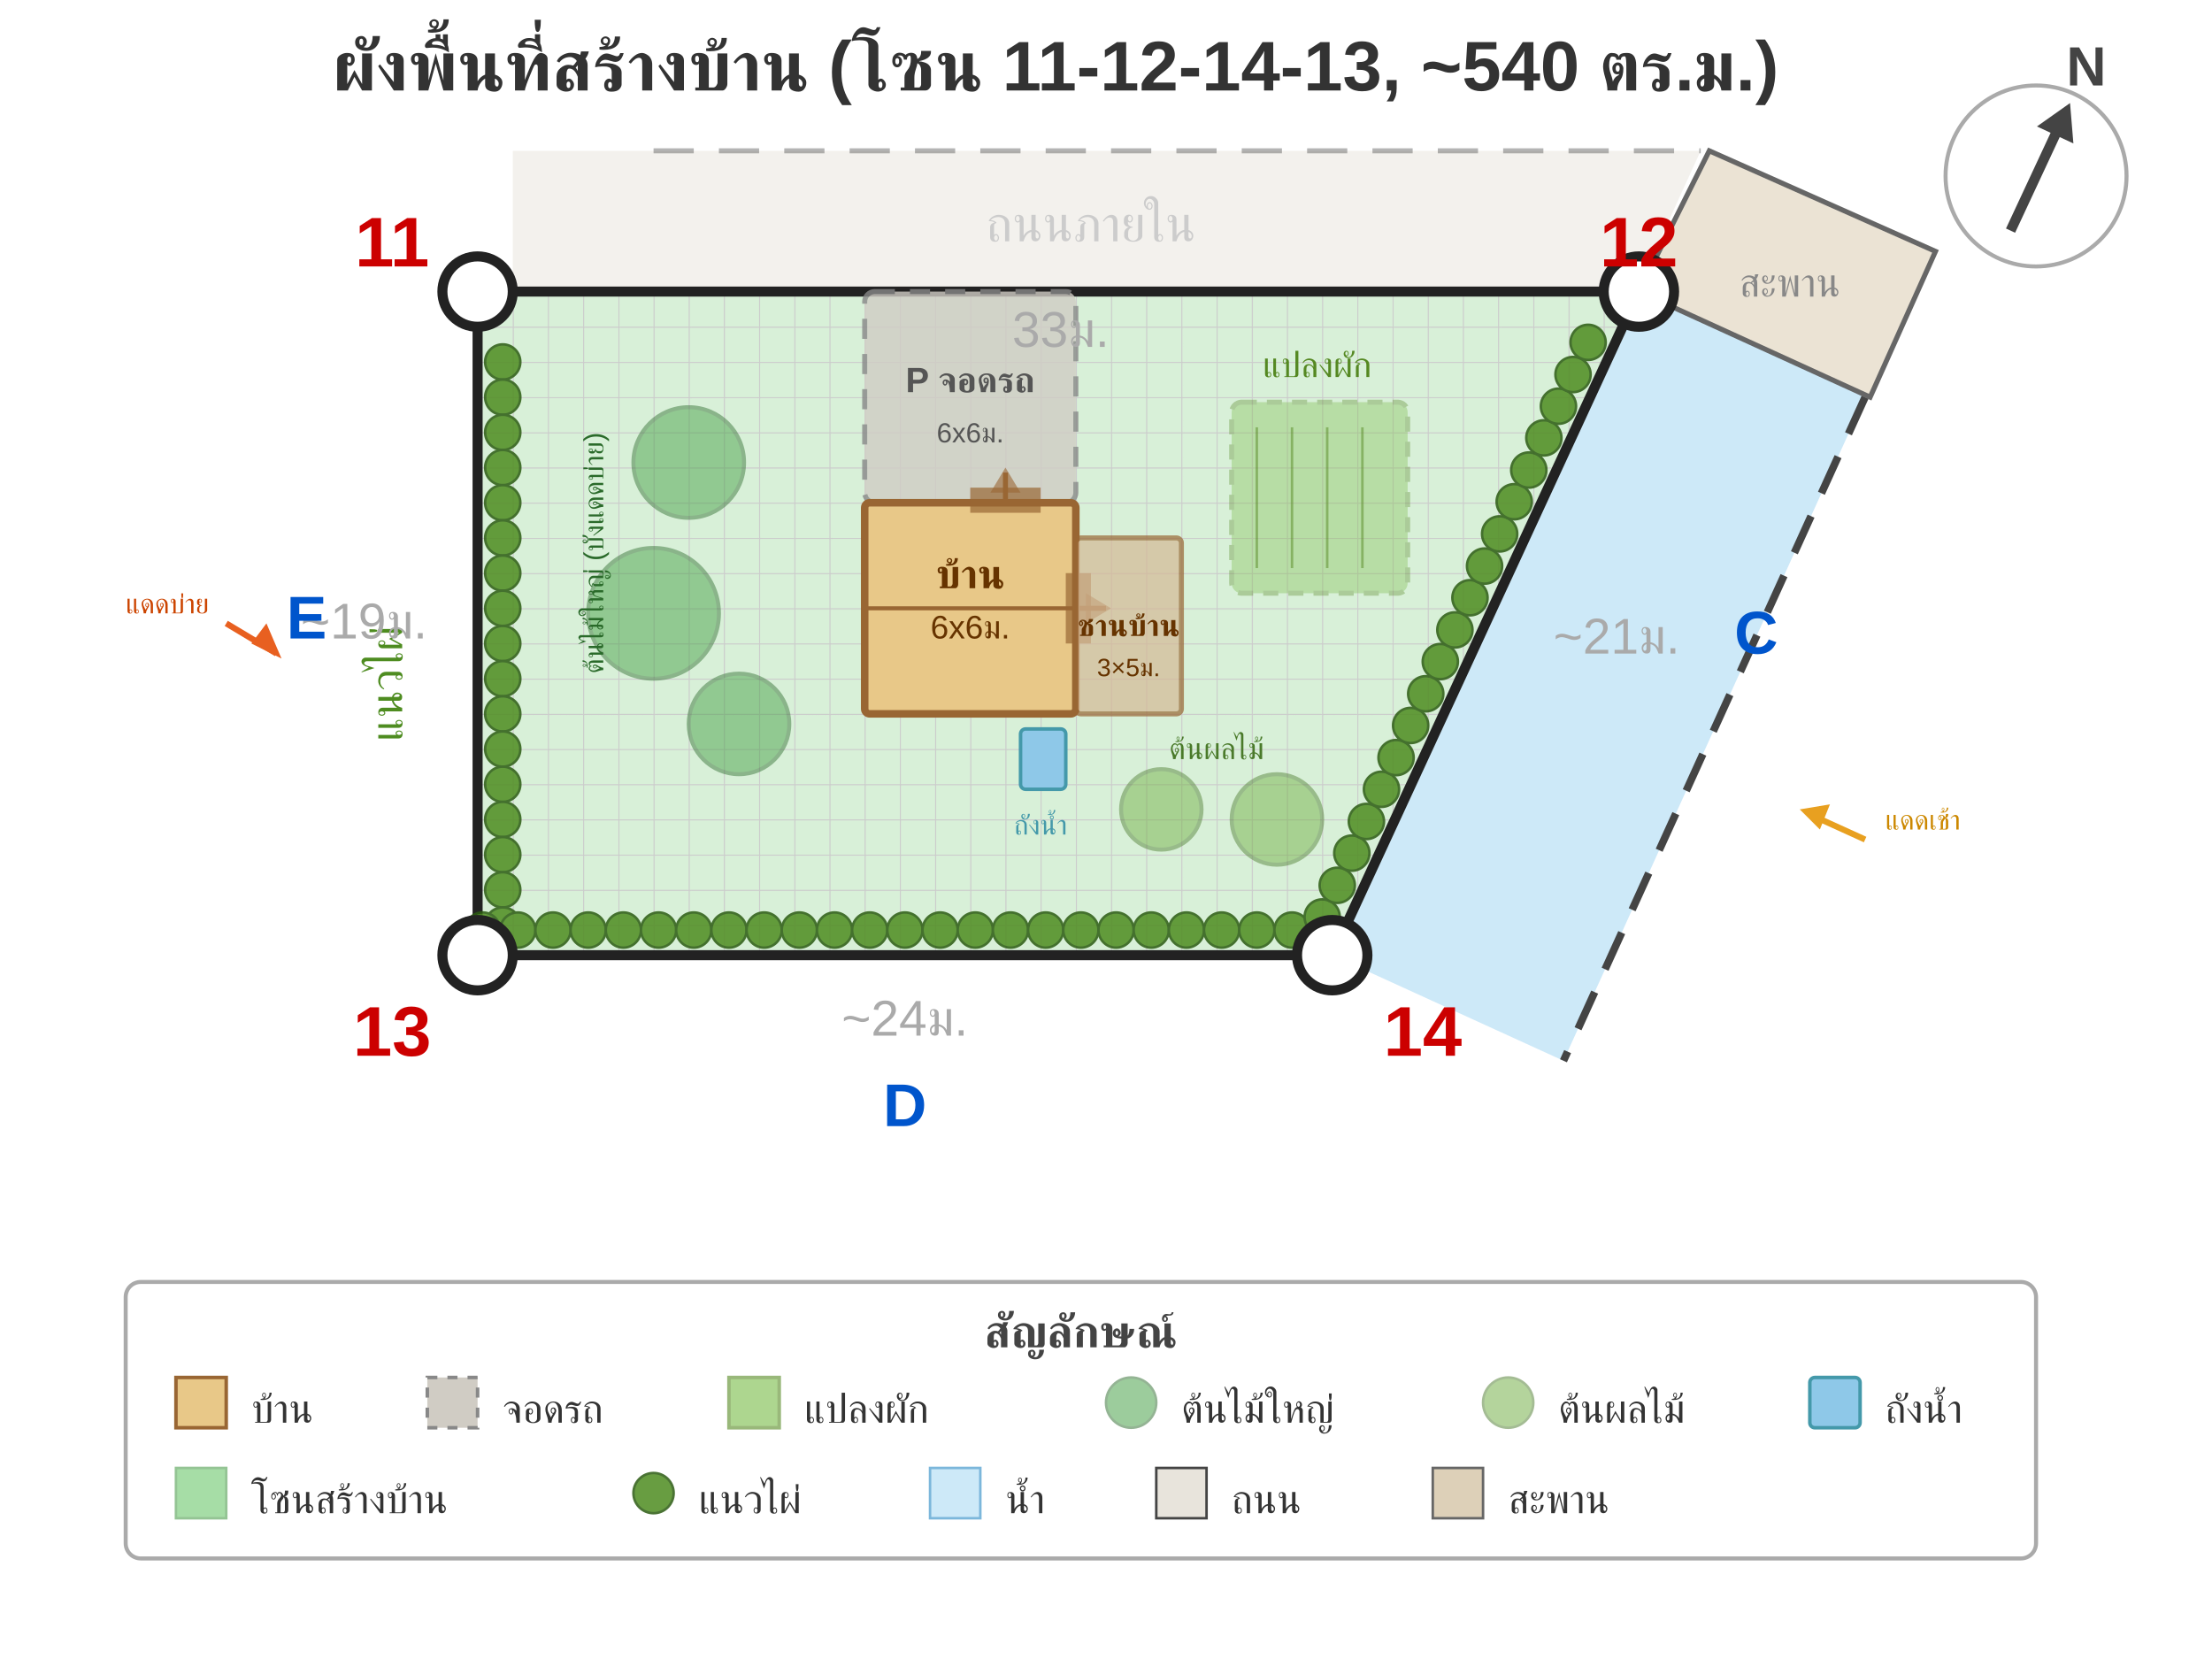
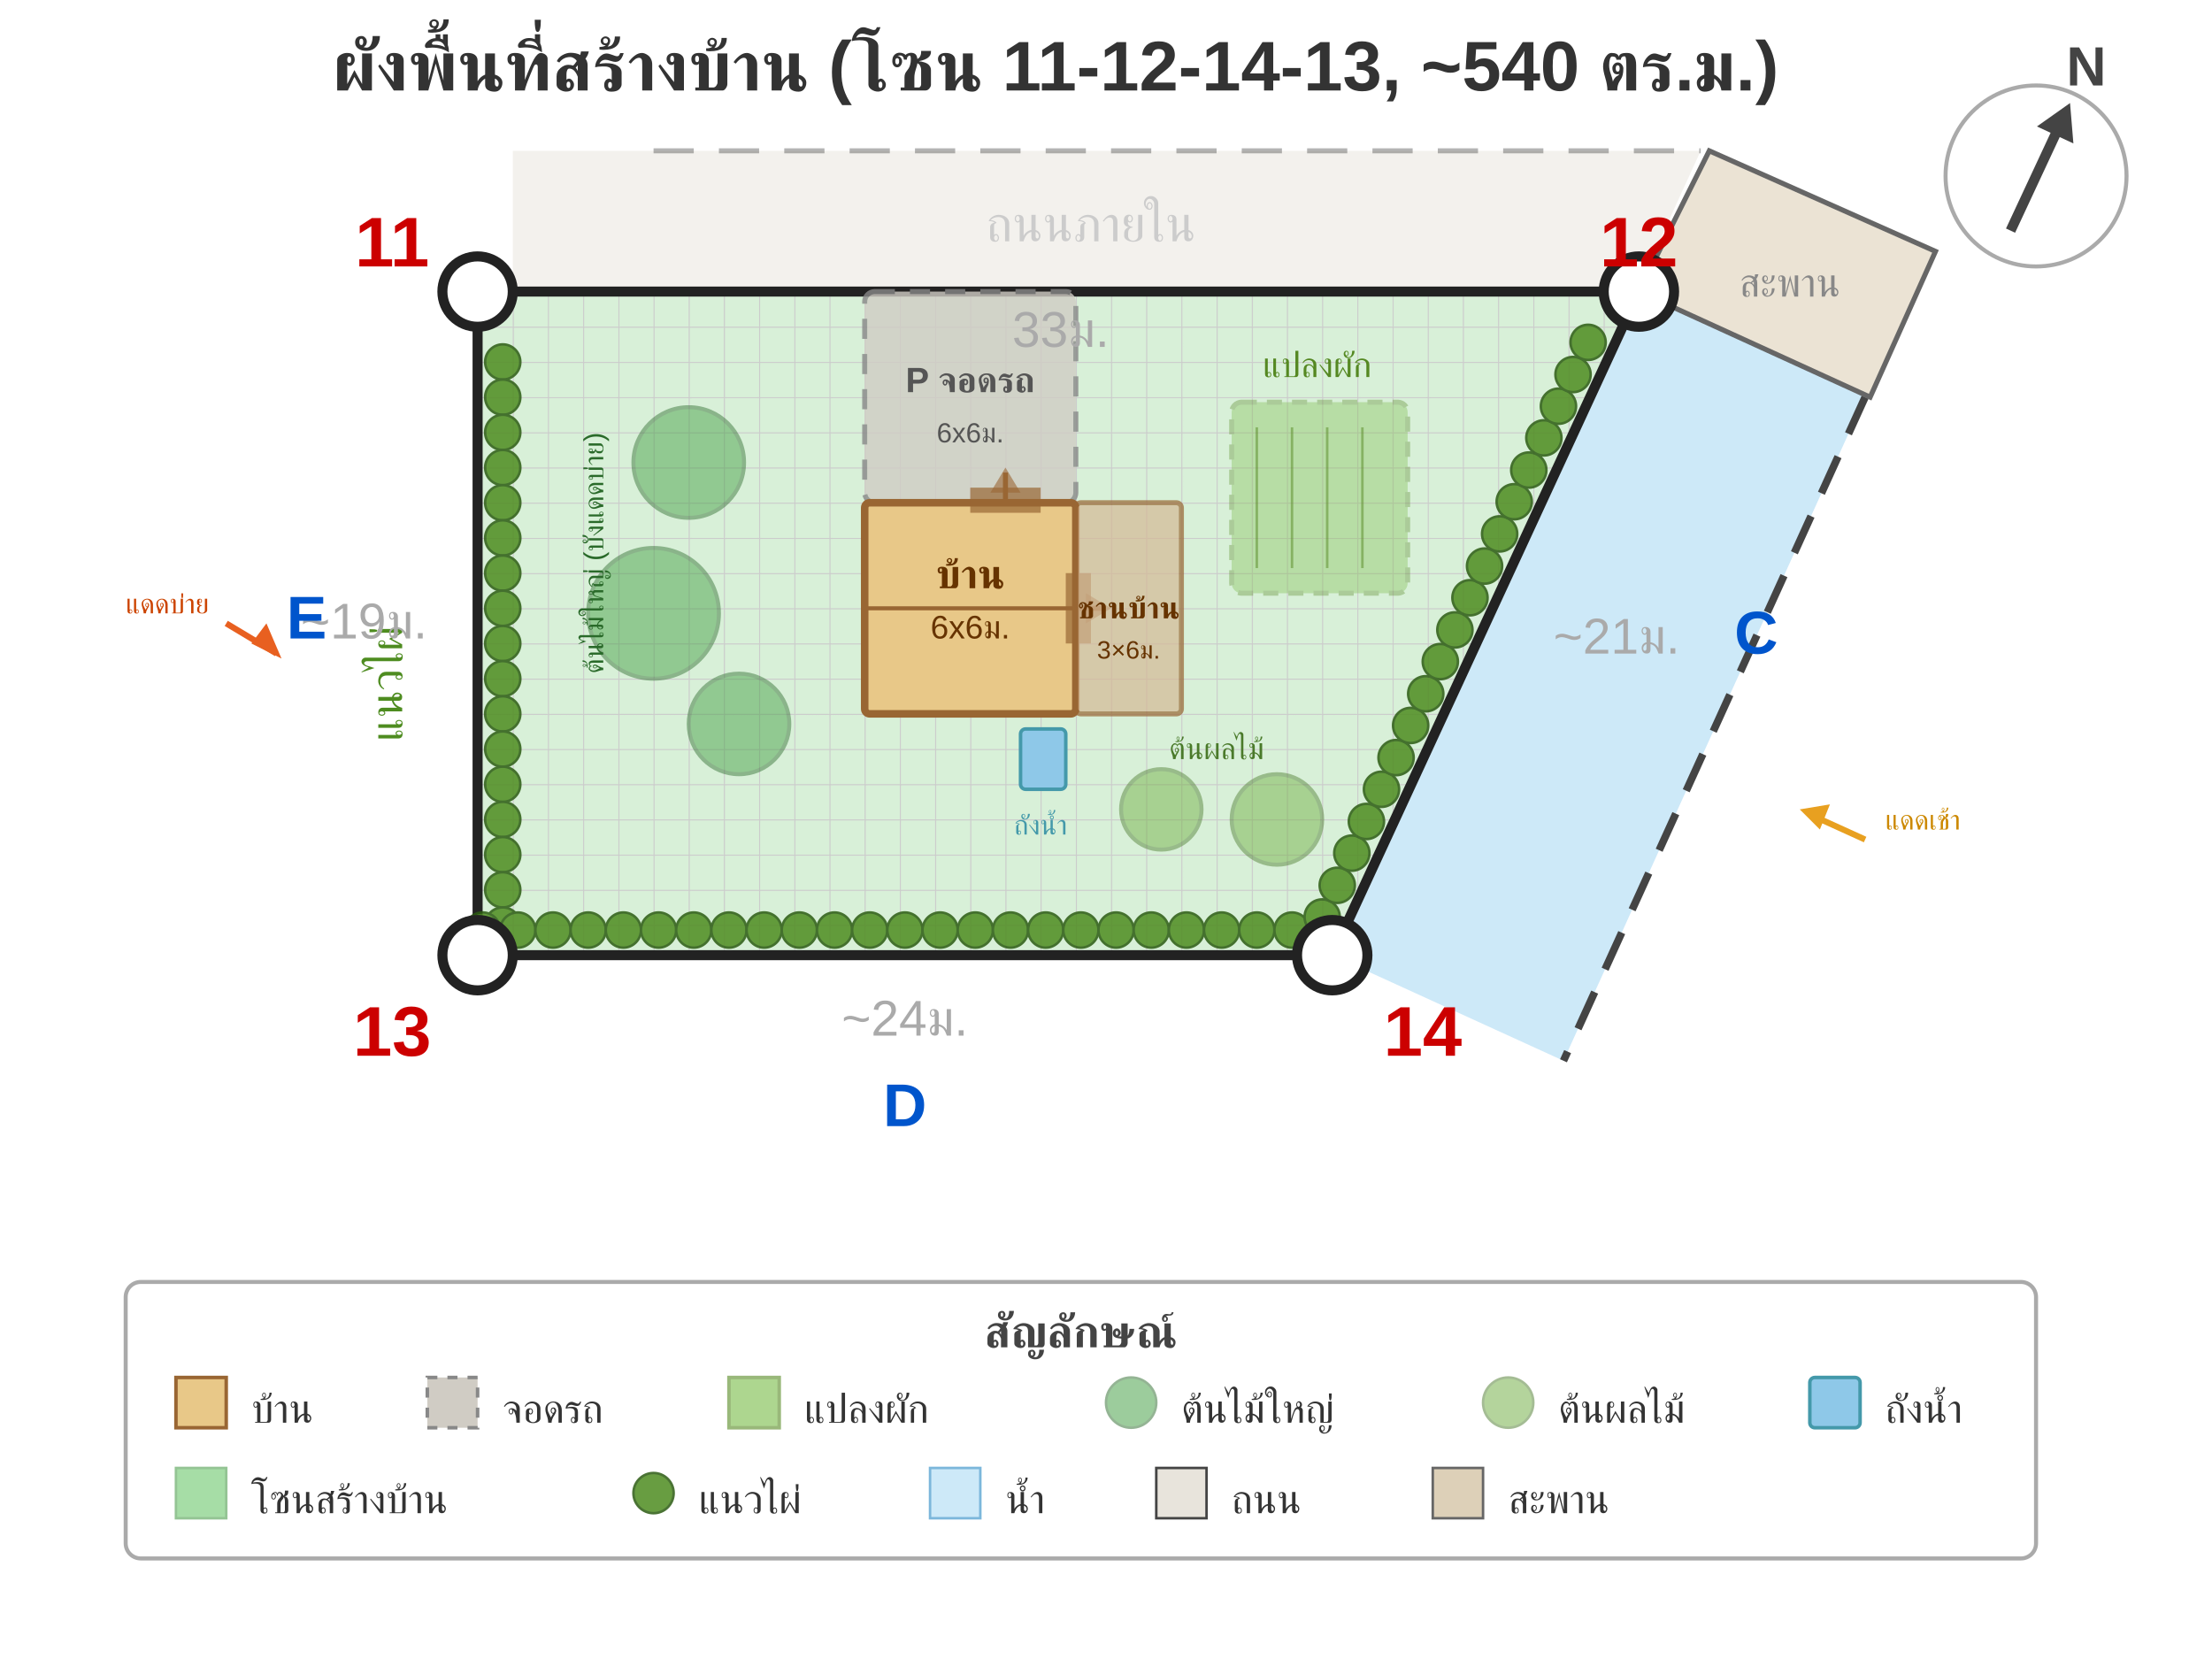
<svg xmlns="http://www.w3.org/2000/svg" viewBox="55 590 440 330" width="880" height="660">
  <rect x="55" y="590" width="440" height="330" fill="white" />
  <defs>
    <pattern id="grid1m" x="150" y="130" width="7" height="7" patternUnits="userSpaceOnUse">
      <line x1="0" y1="0" x2="7" y2="0" stroke="#ccc" stroke-width="0.4" />
      <line x1="0" y1="0" x2="0" y2="7" stroke="#ccc" stroke-width="0.4" />
    </pattern>
  </defs>
  <text x="265" y="608" font-family="Arial" font-size="14" font-weight="bold" fill="#333" text-anchor="middle">ผังพื้นที่สร้างบ้าน (โซน 11-12-14-13, ~540 ตร.ม.)</text>
  <polygon points="381,648 426,669 366,801 320,780" fill="#b8dff5" stroke="none" opacity="0.7" />
  <line x1="426" y1="669" x2="366" y2="801" stroke="#444" stroke-width="1.5" stroke-dasharray="8,5" />
  <polygon points="157,620 393.3,620 380.5,648 157,648" fill="#e8e4dc" opacity="0.5" />
  <line x1="185" y1="620" x2="393.3" y2="620" stroke="#444" stroke-width="1" stroke-dasharray="8,5" opacity="0.4" />
  <line x1="157" y1="648" x2="380.5" y2="648" stroke="#444" stroke-width="1" stroke-dasharray="8,5" opacity="0.4" />
  <text x="272" y="638" font-family="Arial" font-size="10" fill="#ccc" text-anchor="middle">ถนนภายใน</text>
  <polygon points="395,620 440,640 427,669 381,648" fill="#ddd0b8" fill-opacity="0.6" stroke="#666" stroke-width="1" />
  <text x="411" y="649" font-family="Arial" font-size="8" fill="#888" text-anchor="middle">สะพาน</text>
  <polygon points="150,648 381,648 320,780 150,780" fill="#4dbb4d" opacity="0.22" stroke="none" />
  <polygon points="150,648 381,648 320,780 150,780" fill="url(#grid1m)" stroke="none" />
  <polygon points="150,648 381,648 320,780 150,780" fill="none" stroke="#222" stroke-width="2" stroke-linejoin="round" />
  <rect x="227" y="648" width="42" height="42" fill="#d0ccc4" opacity="0.8" stroke="#888" stroke-width="1" stroke-dasharray="4,3" rx="2" />
  <text x="248" y="668" font-family="Arial" font-size="7" font-weight="bold" fill="#555" text-anchor="middle">P จอดรถ</text>
  <text x="248" y="678" font-family="Arial" font-size="5.5" fill="#555" text-anchor="middle">6x6ม.</text>
  <rect x="227" y="690" width="42" height="42" fill="#e8c888" stroke="#996633" stroke-width="1.5" rx="1" />
  <line x1="227" y1="711" x2="269" y2="711" stroke="#996633" stroke-width="0.8" />
  <rect x="248" y="687" width="14" height="5" fill="#996633" opacity="0.7" stroke="none" />
  <line x1="255" y1="690" x2="255" y2="684" stroke="#996633" stroke-width="1" />
  <polygon points="255,683 252,688 258,688" fill="#996633" opacity="0.6" />
  <rect x="267" y="704" width="5" height="14" fill="#996633" opacity="0.7" stroke="none" />
  <line x1="269" y1="711" x2="275" y2="711" stroke="#996633" stroke-width="1" />
  <polygon points="276,711 271,708 271,714" fill="#996633" opacity="0.6" />
  <text x="248" y="707" font-family="Arial" font-size="8" font-weight="bold" fill="#663300" text-anchor="middle">บ้าน</text>
  <text x="248" y="717" font-family="Arial" font-size="6.5" fill="#663300" text-anchor="middle">6x6ม.</text>
-   <rect x="269" y="697" width="21" height="35" fill="#d4b896" opacity="0.7" stroke="#996633" stroke-width="1" rx="1" />
-   <text x="279.5" y="716.5" font-family="Arial" font-size="6" font-weight="bold" fill="#663300" text-anchor="middle">ชานบ้าน</text>
-   <text x="279.5" y="724.5" font-family="Arial" font-size="5" fill="#663300" text-anchor="middle">3×5ม.</text>
+   <rect x="269" y="690" width="21" height="42" fill="#d4b896" opacity="0.7" stroke="#996633" stroke-width="1" rx="1" />
+   <text x="279.5" y="713" font-family="Arial" font-size="6" font-weight="bold" fill="#663300" text-anchor="middle">ชานบ้าน</text>
+   <text x="279.5" y="721" font-family="Arial" font-size="5" fill="#663300" text-anchor="middle">3×6ม.</text>
  <rect x="258" y="735" width="9" height="12" fill="#8ec8e8" stroke="#4499aa" stroke-width="0.7" rx="1" />
  <text x="262" y="756" font-family="Arial" font-size="5.5" fill="#4499aa" text-anchor="middle">ถังน้ำ</text>
  <rect x="300" y="670" width="35" height="38" fill="#77bb44" opacity="0.35" stroke="#558822" stroke-width="1" stroke-dasharray="3,2" rx="2" />
  <line x1="305" y1="675" x2="305" y2="703" stroke="#558822" stroke-width="0.5" opacity="0.5" />
  <line x1="312" y1="675" x2="312" y2="703" stroke="#558822" stroke-width="0.5" opacity="0.5" />
  <line x1="319" y1="675" x2="319" y2="703" stroke="#558822" stroke-width="0.5" opacity="0.5" />
  <line x1="326" y1="675" x2="326" y2="703" stroke="#558822" stroke-width="0.5" opacity="0.5" />
  <text x="317" y="665" font-family="Arial" font-size="7" fill="#558822" text-anchor="middle">แปลงผัก</text>
  <circle cx="192" cy="682" r="11" fill="#3a9a3a" opacity="0.45" stroke="#2a6a2a" stroke-width="0.8" />
  <circle cx="185" cy="712" r="13" fill="#3a9a3a" opacity="0.45" stroke="#2a6a2a" stroke-width="0.8" />
  <circle cx="202" cy="734" r="10" fill="#3a9a3a" opacity="0.45" stroke="#2a6a2a" stroke-width="0.8" />
  <text x="175" y="700" font-family="Arial" font-size="5.5" fill="#2a6a2a" text-anchor="middle" transform="rotate(-90,175,700)">ต้นไม้ใหญ่ (บังแดดบ่าย)</text>
  <circle cx="286" cy="751" r="8" fill="#6aaa3a" opacity="0.45" stroke="#4a7a2a" stroke-width="0.8" />
  <circle cx="309" cy="753" r="9" fill="#6aaa3a" opacity="0.45" stroke="#4a7a2a" stroke-width="0.8" />
  <text x="297" y="741" font-family="Arial" font-size="6" fill="#4a7a2a" text-anchor="middle">ต้นผลไม้</text>
  <g transform="translate(410,750)">
    <line x1="16" y1="7" x2="5" y2="2" stroke="#e8a020" stroke-width="1.2" />
    <polygon points="3,1 9,0 7,5" fill="#e8a020" />
    <text x="20" y="5" font-family="Arial" font-size="5.5" fill="#cc8800">แดดเช้า</text>
  </g>
  <g transform="translate(110,720)">
    <line x1="-10" y1="-6" x2="0" y2="0" stroke="#e86020" stroke-width="1.2" />
    <polygon points="1,1 -5,-2 -2,-6" fill="#e86020" />
    <text x="-30" y="-8" font-family="Arial" font-size="5.5" fill="#cc4400">แดดบ่าย</text>
  </g>
  <g id="bamboo-line" fill="#4e8c20" stroke="#2a5a10" stroke-width="0.5" opacity="0.85">
    <circle cx="155" cy="662" r="3.5" />
    <circle cx="155" cy="669" r="3.5" />
    <circle cx="155" cy="676" r="3.5" />
    <circle cx="155" cy="683" r="3.5" />
    <circle cx="155" cy="690" r="3.5" />
    <circle cx="155" cy="697" r="3.5" />
    <circle cx="155" cy="704" r="3.5" />
    <circle cx="155" cy="711" r="3.5" />
    <circle cx="155" cy="718" r="3.5" />
    <circle cx="155" cy="725" r="3.5" />
    <circle cx="155" cy="732" r="3.5" />
    <circle cx="155" cy="739" r="3.5" />
    <circle cx="155" cy="746" r="3.5" />
    <circle cx="155" cy="753" r="3.5" />
    <circle cx="155" cy="760" r="3.5" />
    <circle cx="155" cy="767" r="3.5" />
    <circle cx="155" cy="774" r="3.5" />
    <circle cx="151" cy="775" r="3.5" />
    <circle cx="158" cy="775" r="3.5" />
    <circle cx="165" cy="775" r="3.5" />
    <circle cx="172" cy="775" r="3.5" />
    <circle cx="179" cy="775" r="3.5" />
    <circle cx="186" cy="775" r="3.5" />
    <circle cx="193" cy="775" r="3.5" />
    <circle cx="200" cy="775" r="3.5" />
    <circle cx="207" cy="775" r="3.5" />
    <circle cx="214" cy="775" r="3.5" />
    <circle cx="221" cy="775" r="3.5" />
    <circle cx="228" cy="775" r="3.5" />
    <circle cx="235" cy="775" r="3.5" />
    <circle cx="242" cy="775" r="3.5" />
    <circle cx="249" cy="775" r="3.5" />
    <circle cx="256" cy="775" r="3.5" />
    <circle cx="263" cy="775" r="3.5" />
    <circle cx="270" cy="775" r="3.5" />
    <circle cx="277" cy="775" r="3.5" />
    <circle cx="284" cy="775" r="3.5" />
    <circle cx="291" cy="775" r="3.5" />
    <circle cx="298" cy="775" r="3.5" />
    <circle cx="305" cy="775" r="3.5" />
    <circle cx="312" cy="775" r="3.5" />
    <circle cx="319" cy="775" r="3.5" />
    <circle cx="318.0" cy="772.4" r="3.5" />
    <circle cx="321.0" cy="766.1" r="3.5" />
    <circle cx="323.9" cy="759.7" r="3.5" />
    <circle cx="326.8" cy="753.4" r="3.5" />
    <circle cx="329.8" cy="747.0" r="3.5" />
    <circle cx="332.7" cy="740.7" r="3.5" />
    <circle cx="335.6" cy="734.3" r="3.5" />
    <circle cx="338.6" cy="728.0" r="3.5" />
    <circle cx="341.5" cy="721.6" r="3.5" />
    <circle cx="344.4" cy="715.3" r="3.5" />
    <circle cx="347.4" cy="708.9" r="3.5" />
    <circle cx="350.3" cy="702.6" r="3.5" />
    <circle cx="353.3" cy="696.2" r="3.5" />
    <circle cx="356.2" cy="689.8" r="3.5" />
    <circle cx="359.1" cy="683.5" r="3.5" />
    <circle cx="362.1" cy="677.1" r="3.5" />
    <circle cx="365.0" cy="670.8" r="3.5" />
    <circle cx="367.9" cy="664.5" r="3.5" />
    <circle cx="370.9" cy="658.1" r="3.5" />
  </g>
  <text x="135" y="726" font-family="Arial" font-size="9" fill="#4e8c20" text-anchor="middle" transform="rotate(-90,135,726)">แนวไผ่</text>
  <circle cx="150" cy="648" r="7" fill="white" stroke="#222" stroke-width="2" />
  <circle cx="381" cy="648" r="7" fill="white" stroke="#222" stroke-width="2" />
  <circle cx="150" cy="780" r="7" fill="white" stroke="#222" stroke-width="2" />
  <circle cx="320" cy="780" r="7" fill="white" stroke="#222" stroke-width="2" />
  <text x="133" y="643" font-family="Arial" font-size="14" font-weight="bold" fill="#c00" text-anchor="middle">11</text>
  <text x="381" y="643" font-family="Arial" font-size="14" font-weight="bold" fill="#c00" text-anchor="middle">12</text>
  <text x="133" y="800" font-family="Arial" font-size="14" font-weight="bold" fill="#c00" text-anchor="middle">13</text>
  <text x="338" y="800" font-family="Arial" font-size="14" font-weight="bold" fill="#c00" text-anchor="middle">14</text>
  <g font-family="Arial" font-size="10" fill="#aaa">
    <text x="140" y="717" text-anchor="end">~19ม.</text>
    <text x="235" y="796" text-anchor="middle">~24ม.</text>
    <text x="364" y="720" text-anchor="start">~21ม.</text>
    <text x="266" y="659" text-anchor="middle">33ม.</text>
  </g>
  <text x="400" y="720" font-family="Arial" font-size="12" font-weight="bold" fill="#0055cc" text-anchor="start">C</text>
  <text x="235" y="814" font-family="Arial" font-size="12" font-weight="bold" fill="#0055cc" text-anchor="middle">D</text>
  <text x="120" y="717" font-family="Arial" font-size="12" font-weight="bold" fill="#0055cc" text-anchor="end">E</text>
  <g transform="translate(460,625)">
    <g transform="rotate(25)">
      <line x1="0" y1="12" x2="0" y2="-12" stroke="#444" stroke-width="2" />
      <polygon points="0,-16 -4,-9 4,-9" fill="#444" />
    </g>
    <text x="10" y="-18" font-family="Arial" font-size="11" font-weight="bold" fill="#444" text-anchor="middle">N</text>
    <circle cx="0" cy="0" r="18" fill="none" stroke="#aaa" stroke-width="0.8" />
  </g>
  <rect x="80" y="845" width="380" height="55" fill="white" stroke="#aaa" stroke-width="0.8" rx="3" />
  <text x="270" y="858" font-family="Arial" font-size="9" font-weight="bold" fill="#444" text-anchor="middle">สัญลักษณ์</text>
  <rect x="90" y="864" width="10" height="10" fill="#e8c888" stroke="#996633" stroke-width="0.7" />
  <text x="105" y="873" font-family="Arial" font-size="8" fill="#333">บ้าน</text>
  <rect x="140" y="864" width="10" height="10" fill="#d0ccc4" stroke="#888" stroke-width="0.7" stroke-dasharray="2,2" />
  <text x="155" y="873" font-family="Arial" font-size="8" fill="#333">จอดรถ</text>
  <rect x="200" y="864" width="10" height="10" fill="#77bb44" opacity="0.6" stroke="#558822" stroke-width="0.7" />
  <text x="215" y="873" font-family="Arial" font-size="8" fill="#333">แปลงผัก</text>
  <circle cx="280" cy="869" r="5" fill="#3a9a3a" opacity="0.5" stroke="#2a6a2a" stroke-width="0.5" />
  <text x="290" y="873" font-family="Arial" font-size="8" fill="#333">ต้นไม้ใหญ่</text>
  <circle cx="355" cy="869" r="5" fill="#6aaa3a" opacity="0.5" stroke="#4a7a2a" stroke-width="0.5" />
  <text x="365" y="873" font-family="Arial" font-size="8" fill="#333">ต้นผลไม้</text>
  <rect x="415" y="864" width="10" height="10" fill="#8ec8e8" stroke="#4499aa" stroke-width="0.7" rx="1" />
  <text x="430" y="873" font-family="Arial" font-size="8" fill="#333">ถังน้ำ</text>
  <rect x="90" y="882" width="10" height="10" fill="#4dbb4d" opacity="0.5" stroke="#2a8a2a" stroke-width="0.5" />
  <text x="105" y="891" font-family="Arial" font-size="8" fill="#333">โซนสร้างบ้าน</text>
  <circle cx="185" cy="887" r="4" fill="#4e8c20" stroke="#2a5a10" stroke-width="0.5" opacity="0.85" />
  <text x="194" y="891" font-family="Arial" font-size="8" fill="#333">แนวไผ่</text>
  <rect x="240" y="882" width="10" height="10" fill="#b8dff5" opacity="0.7" stroke="#4499cc" stroke-width="0.5" />
  <text x="255" y="891" font-family="Arial" font-size="8" fill="#333">น้ำ</text>
  <rect x="285" y="882" width="10" height="10" fill="#e8e4dc" stroke="#444" stroke-width="0.5" />
  <text x="300" y="891" font-family="Arial" font-size="8" fill="#333">ถนน</text>
  <rect x="340" y="882" width="10" height="10" fill="#ddd0b8" stroke="#666" stroke-width="0.5" />
  <text x="355" y="891" font-family="Arial" font-size="8" fill="#333">สะพาน</text>
</svg>
